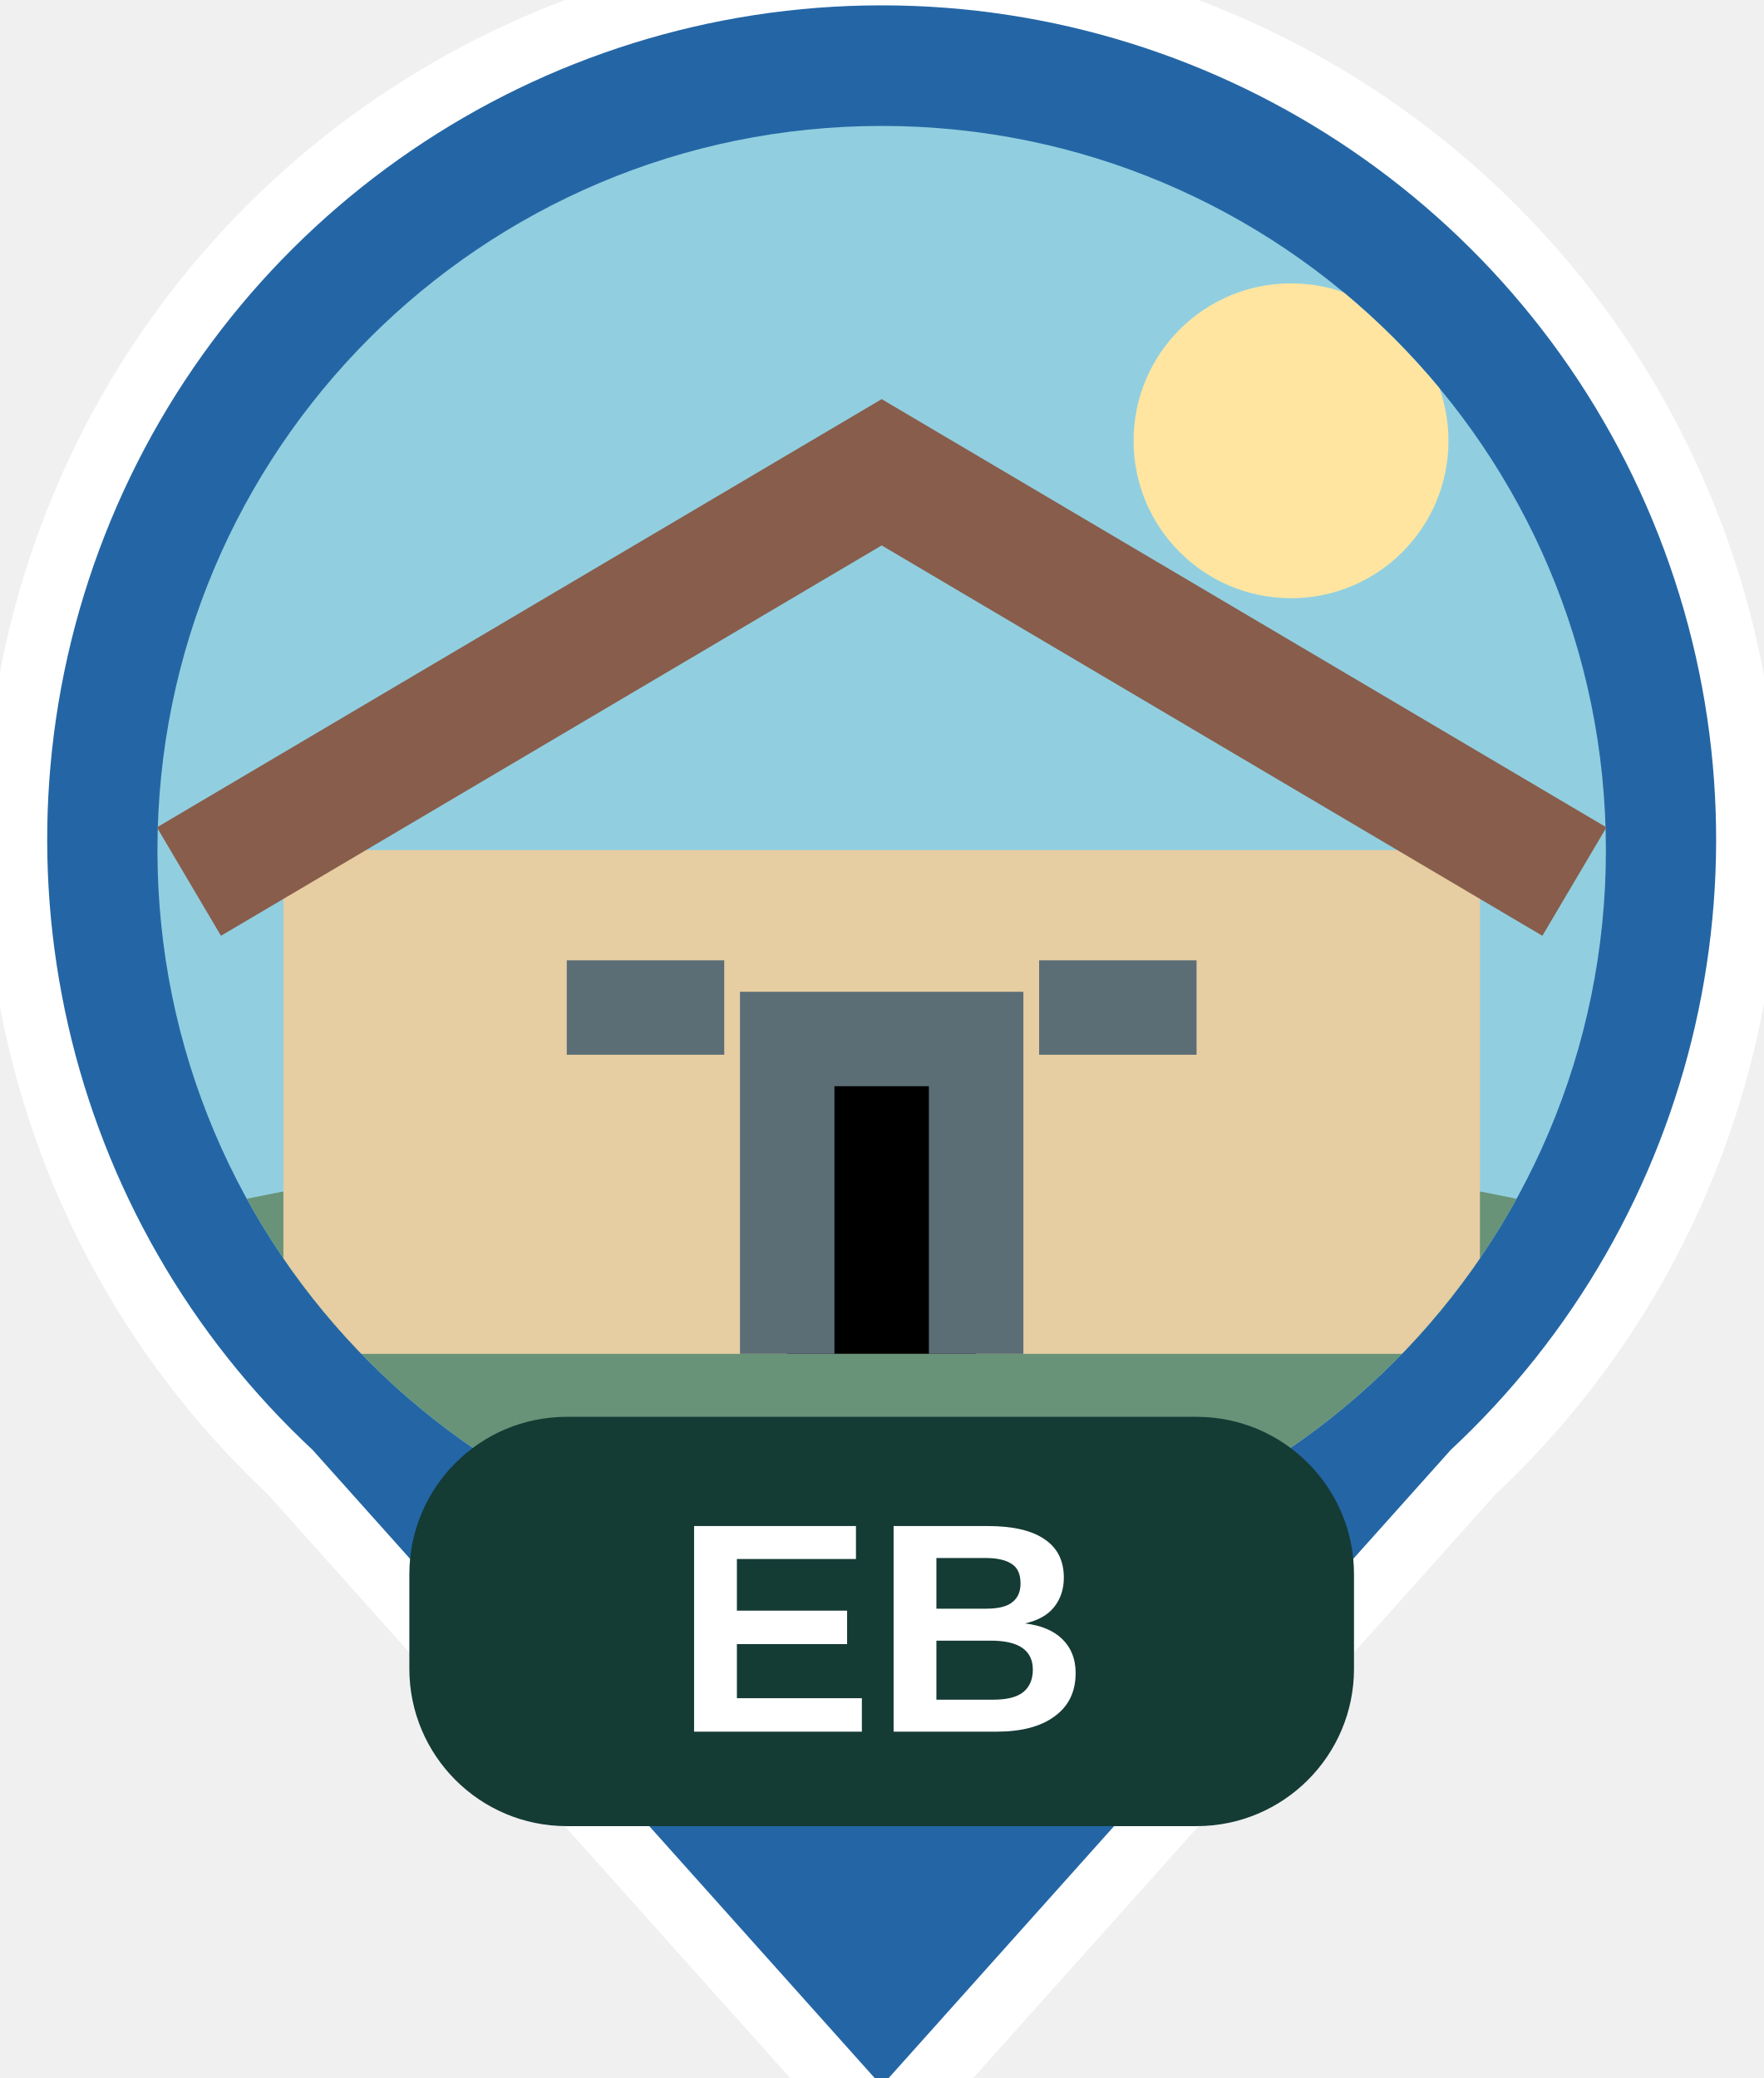
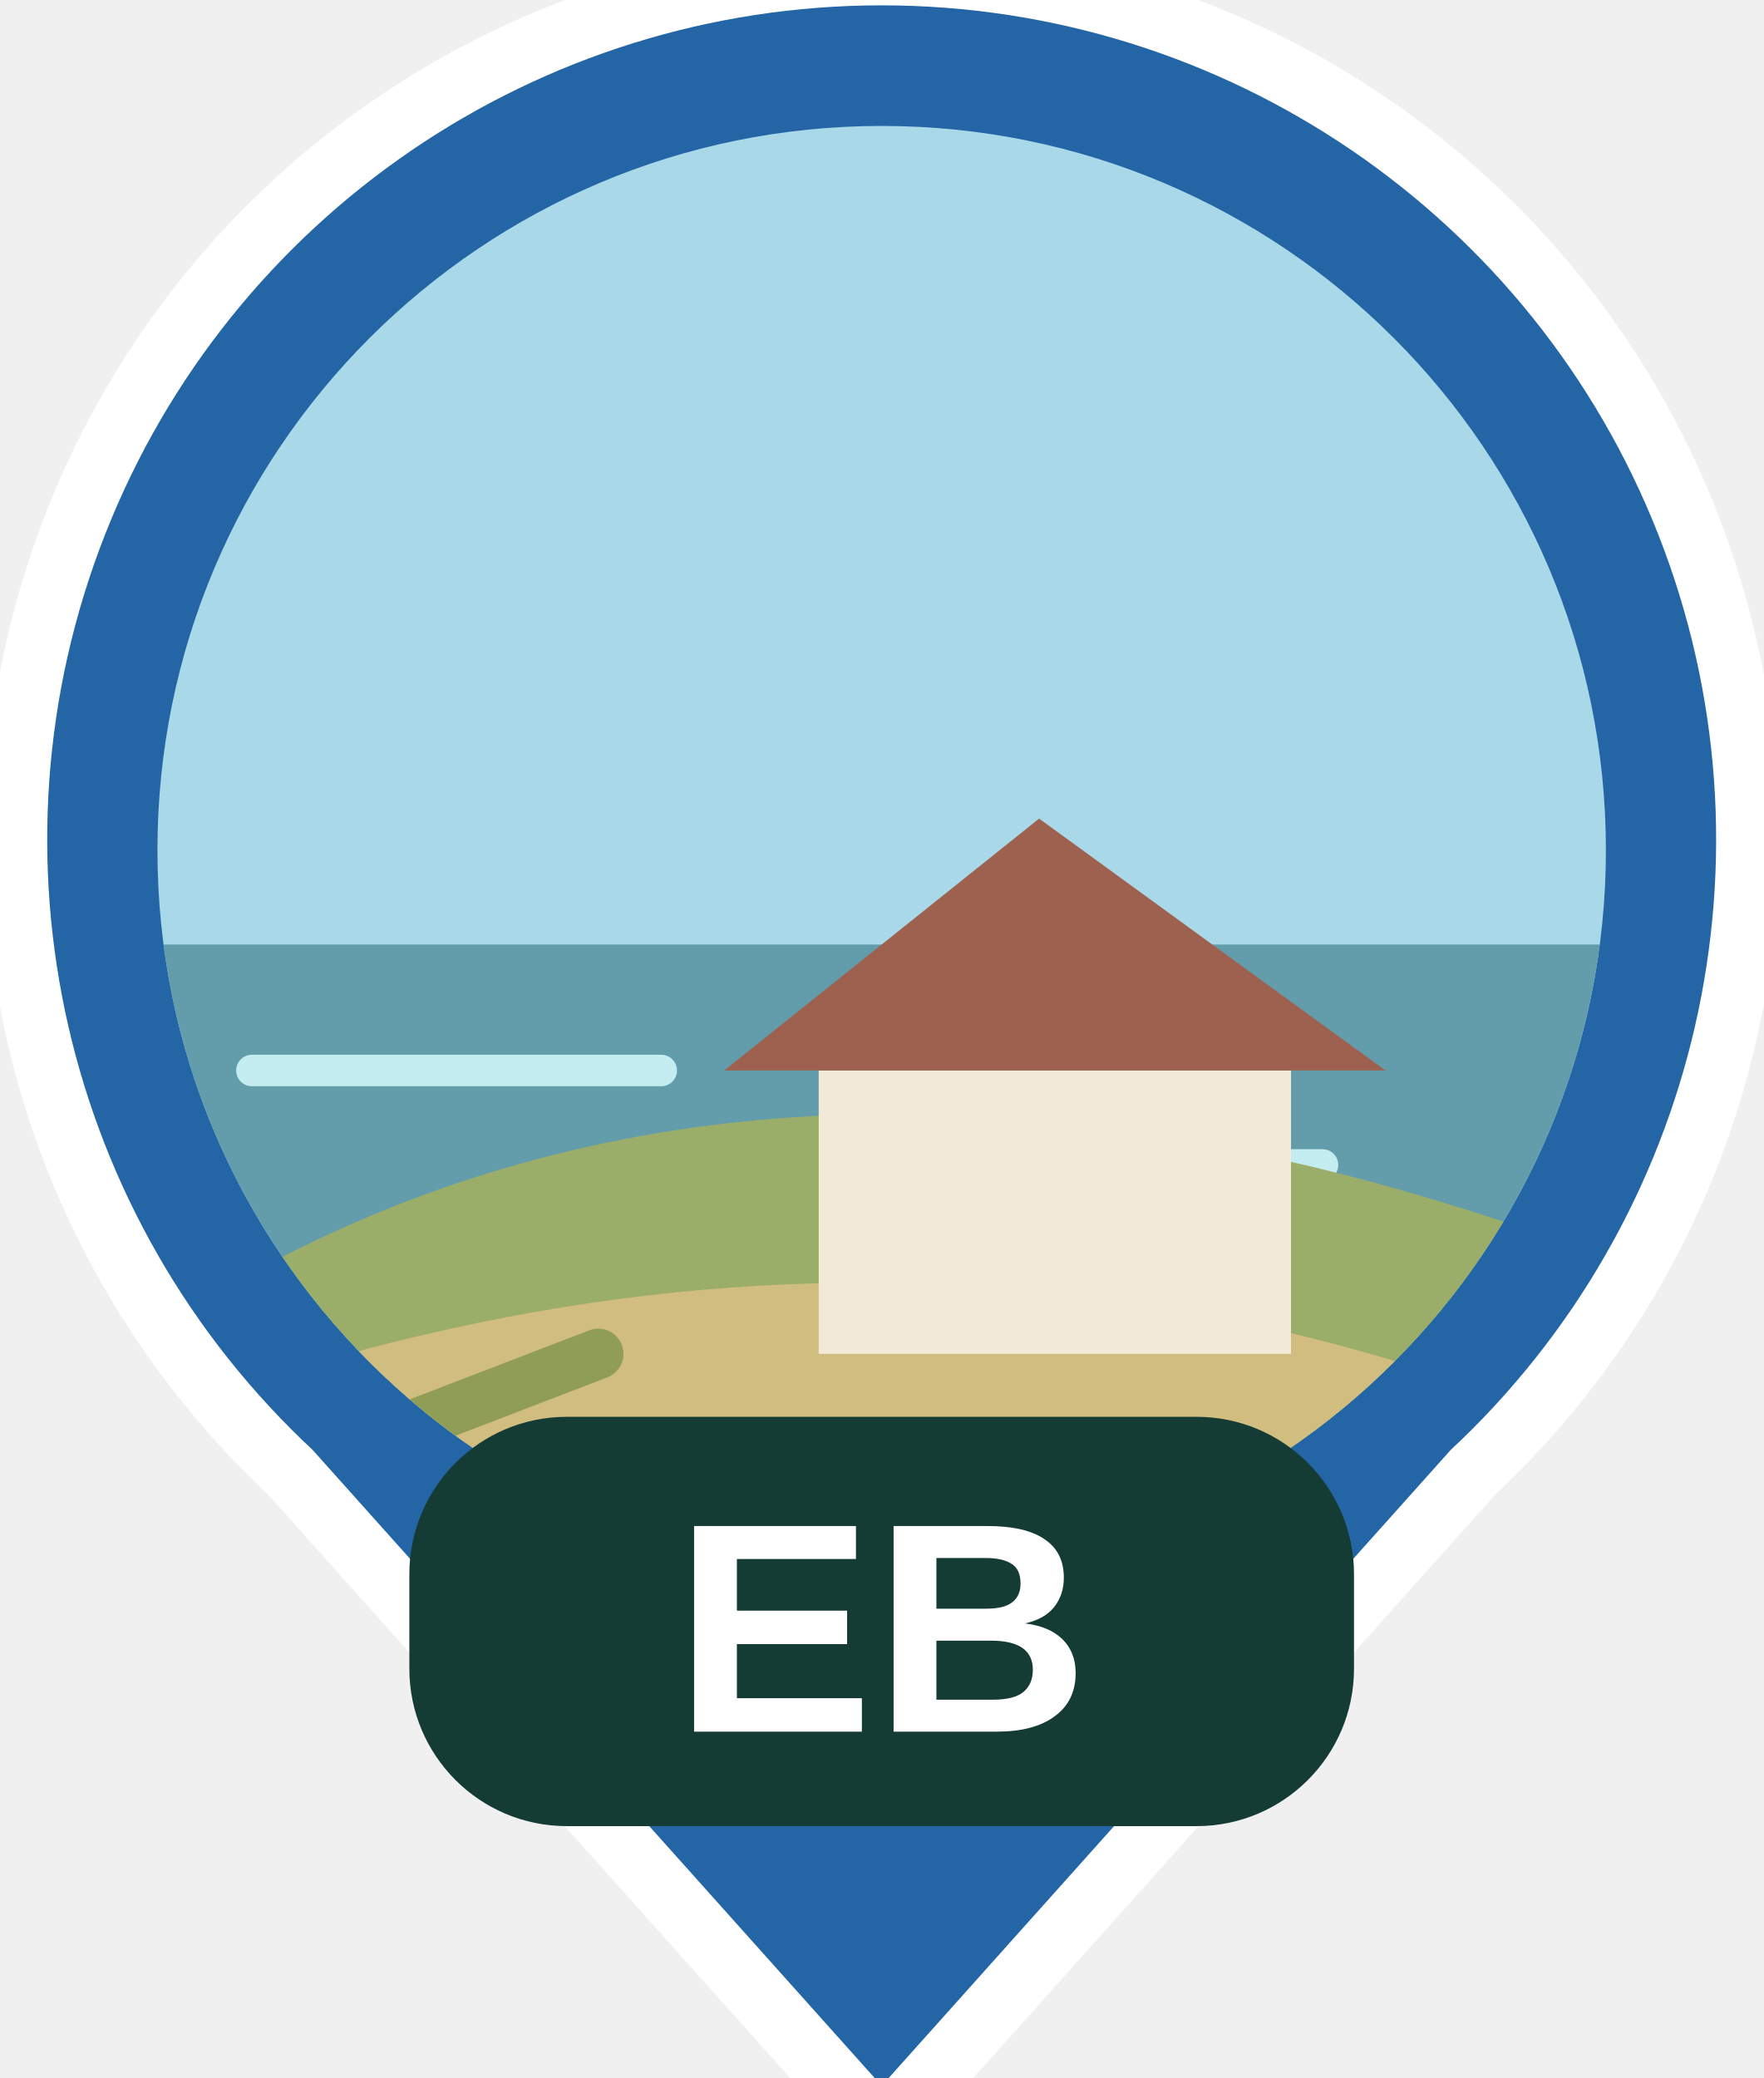
<svg xmlns="http://www.w3.org/2000/svg" viewBox="0 0 56 66">
  <defs>
    <clipPath id="scene">
      <circle cx="28" cy="27" r="23" />
    </clipPath>
  </defs>
  <path d="M28 64 11 45A25 25 0 1 1 45 45Z" fill="#80633d" stroke="white" stroke-width="7" />
  <path d="M28 64 11 45A25 25 0 1 1 45 45Z" fill="#2466a5" stroke="#2466a5" stroke-width="3" />
  <g clip-path="url(#scene)">
-     <circle cx="28" cy="27" r="23" fill="#91cfe0" />
-     <circle cx="41" cy="14" r="5" fill="#ffe5a0" />
-     <path d="M0 40Q28 32 56 40v12H0Z" fill="#689378" />
-     <path d="M9 43V27h38v16" fill="#e6cda2" />
-     <path d="M6 28 28 15l22 13" fill="none" stroke="#885d4b" stroke-width="4" />
-     <path d="M25 43V33h6v10m-13-11h5m10 0h5" stroke="#5b6e76" stroke-width="3" />
+     <circle cx="28" cy="27" r="23" fill="#a9d9e8" />
+     <rect x="0" y="30" width="56" height="25" fill="#639cab" />
+     <path d="M8 34h13m7 3h14" fill="none" stroke="#c3edf0" stroke-width="1" stroke-linejoin="round" stroke-linecap="round" />
+     <path d="M0 46q22-19 56-4v14H0Z" fill="#9bae69" />
+     <path d="M0 47q29-13 56 1v8H0Z" fill="#d1bd80" />
+     <path d="M26 43V34h15v9Z" fill="#f2ead7" />
+     <path d="m23 34 10-8 11 8Z" fill="#9e614f" />
+     <path d="M6 48 19 43m-6 9 13-6" fill="none" stroke="#8f9d56" stroke-width="1.6" stroke-linejoin="round" stroke-linecap="round" />
  </g>
  <rect x="13" y="45" width="30" height="13" rx="5" fill="#153b35" />
  <text x="28" y="55" text-anchor="middle" font-family="Arial,sans-serif" font-size="9.5" font-weight="bold" fill="white">EB</text>
</svg>
